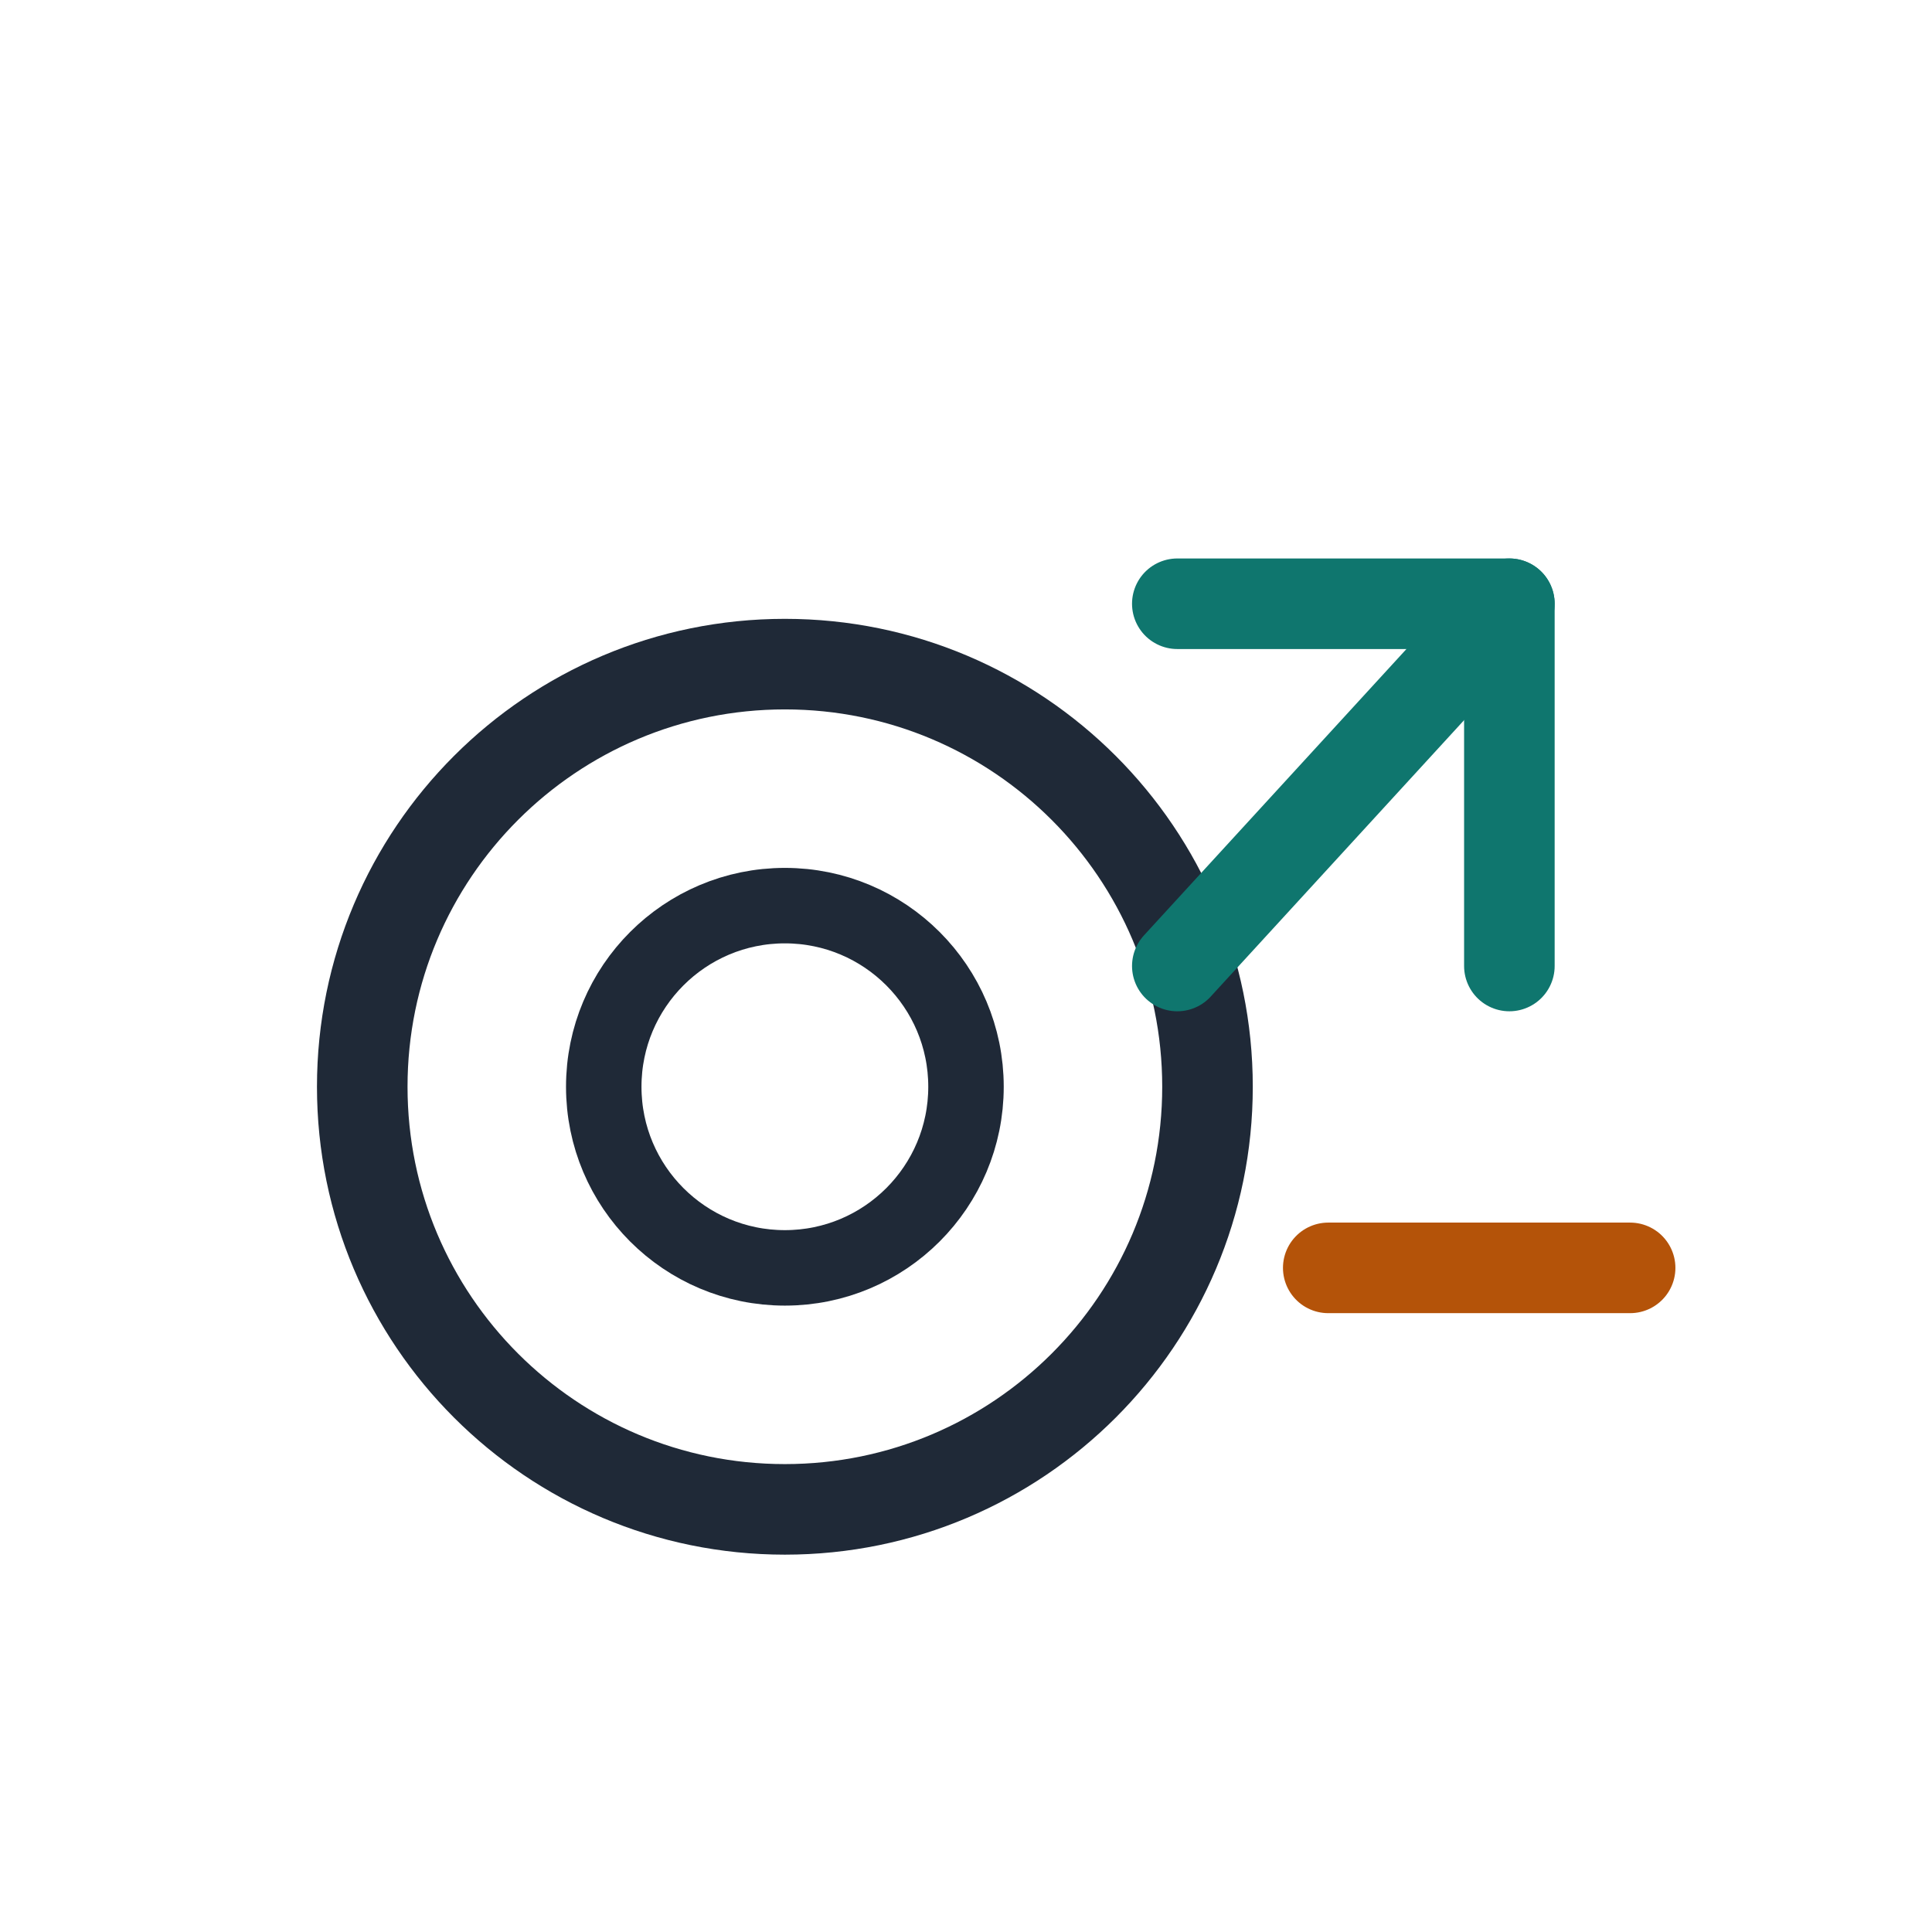
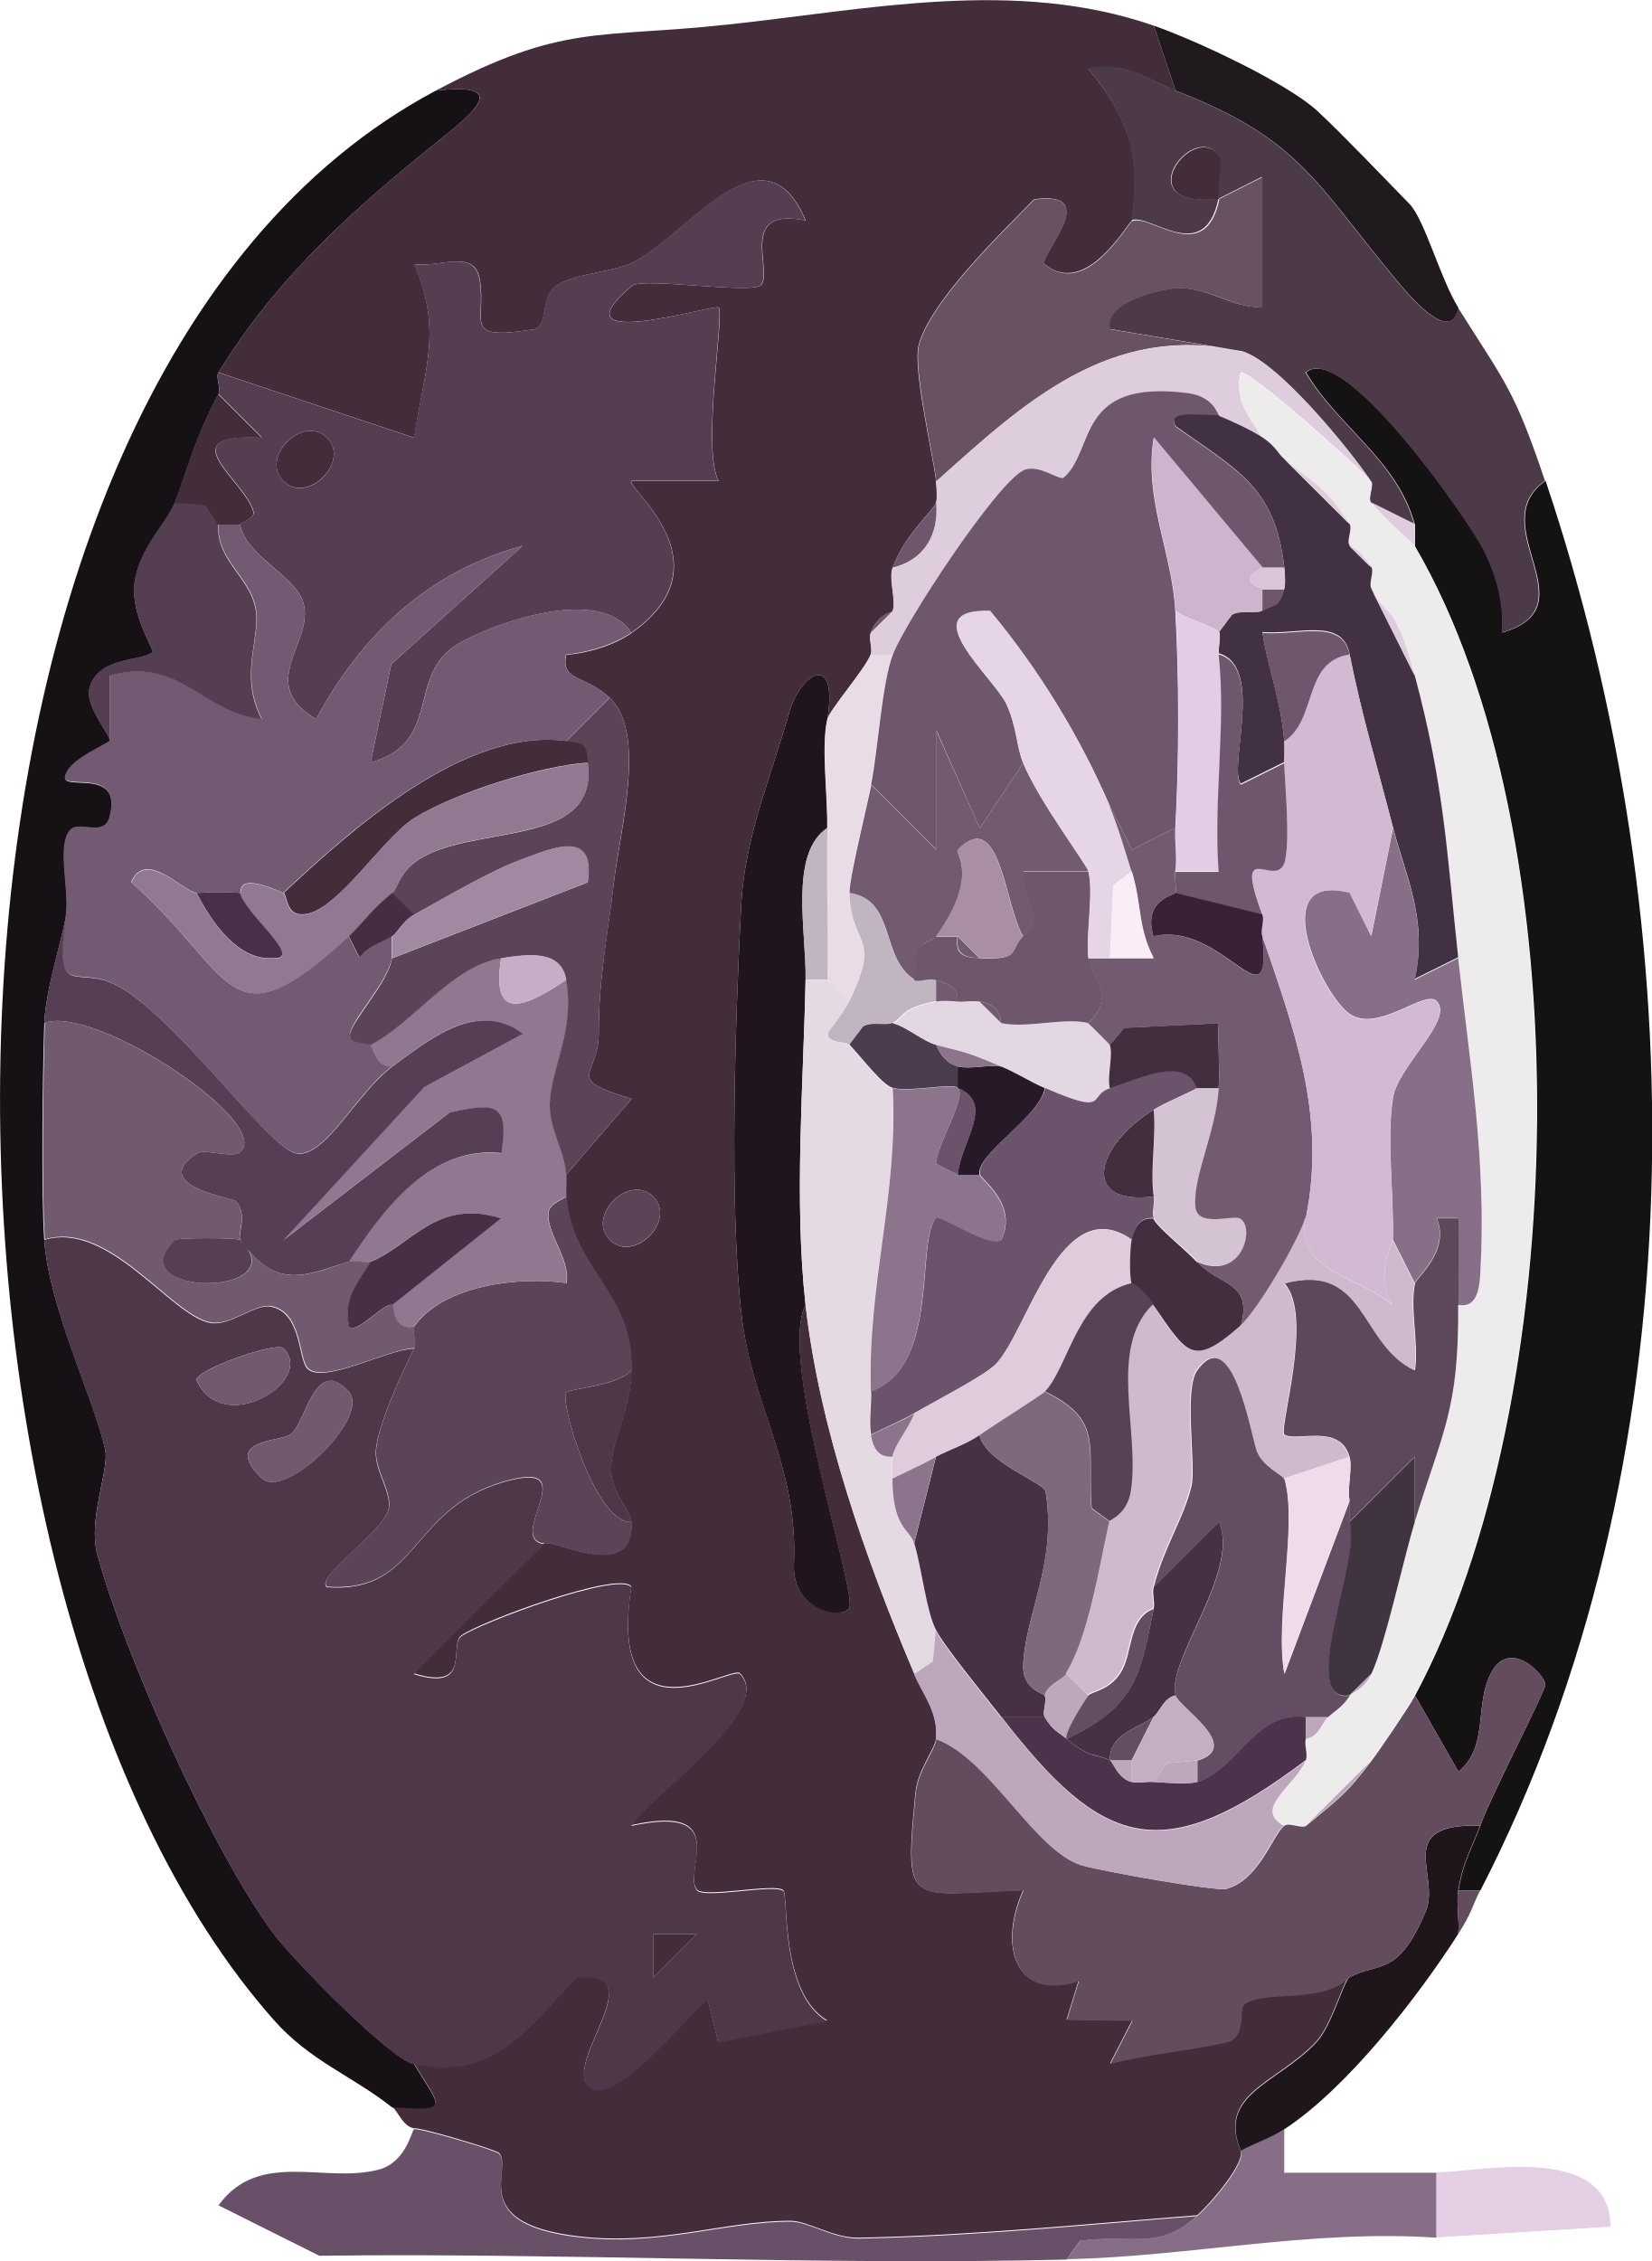
- <svg xmlns="http://www.w3.org/2000/svg" viewBox="0 0 64 64" fill="none">
-   <circle cx="26" cy="36" r="14" stroke="#1f2937" stroke-width="3" />
-   <circle cx="26" cy="36" r="6" stroke="#1f2937" stroke-width="2.5" />
-   <path d="M39 20h11v12" stroke="#0f766e" stroke-width="3" stroke-linecap="round" stroke-linejoin="round" />
-   <path d="M39 32 50 20" stroke="#0f766e" stroke-width="3" stroke-linecap="round" />
-   <path d="M44 42h10" stroke="#b45309" stroke-width="3" stroke-linecap="round" />
+ <svg xmlns="http://www.w3.org/2000/svg" id="Layer_1" data-name="Layer 1" viewBox="0 0 56.7 77.59">
+   <defs>
+     <style>
+       .cls-1 {
+         fill: #715a70;
+       }
+ 
+       .cls-2 {
+         fill: #5d485b;
+       }
+ 
+       .cls-3 {
+         fill: #e9dce7;
+       }
+ 
+       .cls-4 {
+         fill: #deccdd;
+       }
+ 
+       .cls-5 {
+         fill: #7e687c;
+       }
+ 
+       .cls-6 {
+         fill: #cdb5cd;
+       }
+ 
+       .cls-7 {
+         fill: #866f87;
+       }
+ 
+       .cls-8 {
+         fill: #dbc6d9;
+       }
+ 
+       .cls-9 {
+         fill: #decedd;
+       }
+ 
+       .cls-10 {
+         fill: #6e566d;
+       }
+ 
+       .cls-11 {
+         fill: #e6d5e7;
+       }
+ 
+       .cls-12 {
+         fill: #efdceb;
+       }
+ 
+       .cls-13 {
+         fill: #634c5e;
+       }
+ 
+       .cls-14 {
+         fill: #151214;
+       }
+ 
+       .cls-15 {
+         fill: #907990;
+       }
+ 
+       .cls-16 {
+         fill: #20191d;
+       }
+ 
+       .cls-17 {
+         fill: #917992;
+       }
+ 
+       .cls-18 {
+         fill: #725a70;
+       }
+ 
+       .cls-19 {
+         fill: #e5cfe5;
+       }
+ 
+       .cls-20 {
+         fill: #685068;
+       }
+ 
+       .cls-21 {
+         fill: #634d62;
+       }
+ 
+       .cls-22 {
+         fill: #452d43;
+       }
+ 
+       .cls-23 {
+         fill: #ceb9cf;
+       }
+ 
+       .cls-24 {
+         fill: #c6afc6;
+       }
+ 
+       .cls-25 {
+         fill: #c3afc3;
+       }
+ 
+       .cls-26 {
+         fill: #a98ea6;
+       }
+ 
+       .cls-27 {
+         fill: #423142;
+       }
+ 
+       .cls-28 {
+         fill: #553e52;
+       }
+ 
+       .cls-29 {
+         fill: #d1bad2;
+       }
+ 
+       .cls-30 {
+         fill: #5c4458;
+       }
+ 
+       .cls-31 {
+         fill: #4b3d4d;
+       }
+ 
+       .cls-32 {
+         fill: #271928;
+       }
+ 
+       .cls-33 {
+         fill: #574157;
+       }
+ 
+       .cls-34 {
+         fill: #4d3a49;
+       }
+ 
+       .cls-35 {
+         fill: #563e55;
+       }
+ 
+       .cls-36 {
+         fill: #a189a2;
+       }
+ 
+       .cls-37 {
+         fill: #d4c4d3;
+       }
+ 
+       .cls-38 {
+         fill: #392138;
+       }
+ 
+       .cls-39 {
+         fill: #4c334b;
+       }
+ 
+       .cls-40 {
+         fill: #463144;
+       }
+ 
+       .cls-41 {
+         fill: #4d3748;
+       }
+ 
+       .cls-42 {
+         fill: #473046;
+       }
+ 
+       .cls-43 {
+         fill: #c2b5c2;
+       }
+ 
+       .cls-44 {
+         fill: #e3cde4;
+       }
+ 
+       .cls-45 {
+         fill: #412e3f;
+       }
+ 
+       .cls-46 {
+         fill: #432d3b;
+       }
+ 
+       .cls-47 {
+         fill: #483048;
+       }
+ 
+       .cls-48 {
+         fill: #e5dae4;
+       }
+ 
+       .cls-49 {
+         fill: #161115;
+       }
+ 
+       .cls-50 {
+         fill: #edebec;
+       }
+ 
+       .cls-51 {
+         fill: #685162;
+       }
+ 
+       .cls-52 {
+         fill: #e3d7e4;
+       }
+ 
+       .cls-53 {
+         fill: #20151c;
+       }
+ 
+       .cls-54 {
+         fill: #faedf5;
+       }
+ 
+       .cls-55 {
+         fill: #bda7bc;
+       }
+ 
+       .cls-56 {
+         fill: #725b72;
+       }
+ 
+       .cls-57 {
+         fill: #1e161b;
+       }
+ 
+       .cls-58 {
+         fill: #3f343f;
+       }
+ 
+       .cls-59 {
+         fill: #866e86;
+       }
+ 
+       .cls-60 {
+         fill: #6b546b;
+       }
+ 
+       .cls-61 {
+         fill: #8c758c;
+       }
+     </style>
+   </defs>
+   <path class="cls-20" d="M14.21,73.07c.13-.07,2.82.72,2.92.84.5.56-1.12,2.4,2.7,2.86,2.8.34,5.08-.54,7.31-.53.62,0,1.46.59,2.35.58,3.95-.08,7.67-.46,11.6-.77-1.35,1.2-2.2.61-4.02.85l-.46.64c-8.54.21-17.38-.24-25.65-.13l-3.46-1.73c1.4-1.93,3.68-.73,5.51-1.23.93-.25,1.12-1.34,1.2-1.38Z" />
+   <path class="cls-59" d="M44.08,73.07v1.49c1.73,0,3.49,0,5.23,0v2.23c-4.33-.29-8.41.64-12.69.74l.46-.64c1.82-.24,2.66.35,4.02-.85.48-.42,1.67-1.81,1.49-2.23.48-.26,1.03-.45,1.49-.74Z" />
+   <path class="cls-19" d="M49.3,74.55c1.36,0,5.96-1.07,5.98,1.86l-5.98.37v-2.23Z" />
+   <g>
+     <path class="cls-46" d="M39.6.88l.75,2.23c-.99-.38-1.74-1.02-2.99-.74,1.41,1.69,1.8,2.96,1.49,5.21-.16.07-1.56,2.65-2.99,1.49-.27-.23,2.05-2.57-.37-2.23-1.15,1.18-3.53,3.47-3.95,4.97-.23.8.47,3.71.59,4.7.03.21.05.62,0,.74-.16.35-1.09,1.12-1.49,2.23-.14.39.14,1.13,0,1.49-.02.05-.49.07-.75.74-.08.22.08.52,0,.74-.18.49-1.42,1.91-1.49,2.23.37-2.36-.93-1.59-1.32-.2-.63,2.22-1.52,4.27-1.64,6.58-.2,3.84-.42,10.25.01,14.05.36,3.14,1.95,5.15,1.8,8.57-.07,1.54,1.56,1.9,1.89,1.52.34-.4-2.47-8.6-1.49-10.42.48,4.2,2.05,8.7,3.73,12.65.31.73.84,1.32.75,2.23-.04.37-.63,1.07-.71,1.86-.38,4.02-.29,3.49,3.7,3.34-.85,1.88-.31,3.82,1.9,3.11l-.41,1.33,2.25.03-.76,1.48c1.28-.34,2.73-.45,3.99-.74.71-.16.39-1.14.62-1.31.67-.5,2.69,0,3.6-.92-.2.11-.6,1.66-1.14,2.23-1.33,1.41-3.4,1.77-2.59,3.72.17.42-1.01,1.81-1.49,2.23-3.93.31-7.65.69-11.6.77-.89.02-1.73-.57-2.35-.58-2.23-.01-4.5.87-7.31.53-3.82-.46-2.2-2.3-2.7-2.86-.1-.11-2.79-.91-2.92-.84-.4-.09-.54-.58-.75-.74,2.03.12,1.67.04.75-1.49,2.83.58,3.86-1.23,5.6-2.97,2.62-.26-.42,2.86.37,3.72s3.44-2.42,4.11-2.97l.36,1.48,3.74-.74c-1.61-.95-1.33-4.28-1.5-4.46-.25-.27-2.73.28-2.97-.03-.5-.64,1.23-2.97-2.25-2.21.6-.97,4.96-3.97,3.73-5.21-.3-.3-4.59,2.55-3.73-2.98-.41-.56-5.19,1.21-5.83,1.68-.45.32.38,1.93-1.64,1.3l4.48-4.46c.37-.14,3.11,1.36,2.99-.74-.02-.35-.72-1.04-.7-1.84.03-1.01.68-2,.7-3.37.04-2.71-2.03-3.4-2.24-5.95-.01-.25.01-.5,0-.74l2.25-2.61c-2.38-.72-1.13-.76-1.13-2.22,0-1.94.3-3.36.52-5.2s1.13-5.13-.14-6.34c-.82-.79-1.71-.56-1.49-1.48.73-.05,1.65-.33,2.24-.75,3.38-2.38-.23-5.02,0-5.21h2.99c-.6-1.1.21-5.74,0-5.96-.13-.13-5.75,1.61-2.98-.74.36-.31,4.22.31,4.45-.04.37-.55-.8-2.69,1.52-2.2-1.4-3.28-3.81.18-5.75,1.34-.74.45-2.03.42-2.76.86-.65.39-.3,1.45-.82,1.53-2.53.4-1.61-.24-1.86-1.71-.18-1.07-1.39-.39-2.25-.53.99,2.3.33,3.65,0,5.96l-6.72-2.24c2.09-3.4,4.8-5.75,7.84-8.18,1.18-.95,1.94-1.75-.38-1.49,4.37-2.32,5.52-1.78,10.04-2.27,4.79-.51,9.84-1.61,14.6.04ZM22.42,41.06c-.82-.81-2.31.67-1.49,1.49s2.31-.67,1.49-1.49Z" />
+     <path class="cls-14" d="M48.56,17.99c-.6-2.21-2.63-3.34-3.73-5.21,1.28-1.12,5.64,5.12,6.14,6.16.43.89.66,1.78.59,2.77,3.08-.89-.67-3.69,1.49-5.21,5.15,15.33,5.27,33.81-2.24,48.38h-.75c.16-1.01.46-1.43.75-2.23.39-1.09,2.22-4.57,2.23-4.84.01-.3-1.22-1.65-1.87-.38-.57,1.1-.06,2.5-1.11,3.37l-1.49-2.61c5.39-10.06,5.78-29.56,0-39.44v-.74Z" />
+     <path class="cls-49" d="M14.96,3.11c2.31-.26,1.56.54.38,1.49-3.04,2.43-5.75,4.78-7.84,8.18-.11.18.1.54,0,.74-.87,1.68-.94,2.26-1.49,3.72-.27.72-1.23,1.56-1.39,2.78-.14,1.11.71,2.29.61,2.37-.39.32-1.89.14-2.16,1.25-.15.61.76,1.62.7,1.79-.03.1-1.3.6-1.49,1.12-.4.73,1.97-.35,1.49,1.49-.19.74-1.06.08-1.37.47-.44.55,0,2.05-.13,2.89-.1.7-.71,2.58-.75,3.72-.06,1.81-.11,5.92,0,7.44.17,2.35,1.75,5.55,2.09,7.18.15.7-.6,2.39-.27,3.6.91,3.38,3.91,10.13,6.04,13,.66.89,4.01,4.32,4.83,4.49.92,1.53,1.28,1.61-.75,1.49-1.36-1.08-2.82-1.59-4.07-3.01C-3.78,54.43-4.12,13.24,14.96,3.11Z" />
+     <path class="cls-34" d="M40.34,3.11c4.23,1.63,4.8,3.15,7.45,6.34.23.28,2.01,2.57,2.25,1.1,1.63,2.6,1.93,2.8,2.99,5.95-2.16,1.52,1.59,4.32-1.49,5.21.08-.99-.16-1.88-.59-2.77-.5-1.04-4.86-7.28-6.14-6.16,1.11,1.87,3.13,3,3.73,5.21l-1.49-.74c-.12-.15.12-.6,0-.74-.8-1.18-3.28-4.2-4.48-4.47l-4.48-.75c-.24-.87,1.53-1.3,2.04-1.38,1.25-.18,2.01.65,3.18.63v-4.47s-1.49.75-1.49.75c-.08-.43.15-1.27,0-1.49-.85-1.21-3.2,1.83,0,1.49-.48,2.34-2.38.47-2.99.74.31-2.25-.08-3.52-1.49-5.21,1.24-.28,2,.36,2.99.74Z" />
+     <path class="cls-16" d="M39.6.88c1.47.51,4.6,1.98,5.63,2.94.87.81,2.28,2.29,3.15,3.18.52.54,1.06,2.57,1.67,3.55-.24,1.47-2.02-.82-2.25-1.1-2.65-3.19-3.22-4.71-7.45-6.34l-.75-2.23Z" />
+     <path class="cls-57" d="M50.8,62.65c-.29.8-.59,1.22-.75,2.23-.07.47.05,1.01,0,1.49-1.39,2.17-3.82,5.3-5.97,6.7-.46.3-1.01.48-1.49.74-.81-1.95,1.26-2.31,2.59-3.72.54-.57.94-2.12,1.14-2.23.97-.55,1.66.03,2.62-2.28.51-1.22-1.14-3.01,1.86-2.93Z" />
+     <path class="cls-13" d="M50.05,66.37c.05-.48-.07-1.02,0-1.49h.75c-.26.51-.28.76-.75,1.49Z" />
+     <path class="cls-41" d="M1.52,42.55c2.22-.67,4.34,2.61,5.7,2.85.69.12,1.51-.66,2.07-.56,1.06.2.94,1.78,1.25,2.12.53.57,2.77-.66,3.67-.68-.44.87-1.24,2.63-1.31,3.48-.06.69.54,1.43.44,2.01-.14.79-2.56,2.34-2.12,2.7,3.26.23,2.79-2.85,6.37-3.69,2.34-.55-.23,2.04,1.09,2.21l-4.48,4.46c2.01.63,1.19-.98,1.64-1.3.64-.46,5.42-2.24,5.83-1.68-.86,5.53,3.43,2.68,3.73,2.98,1.23,1.24-3.13,4.24-3.73,5.21,3.49-.76,1.75,1.58,2.25,2.21.24.31,2.72-.24,2.97.03.17.18-.12,3.51,1.5,4.46l-3.74.74-.36-1.48c-.67.55-3.31,3.85-4.11,2.97s2.25-3.97-.37-3.72c-1.74,1.74-2.78,3.55-5.6,2.97-.82-.17-4.17-3.6-4.83-4.49-2.13-2.87-5.13-9.63-6.04-13-.33-1.22.42-2.9.27-3.6-.35-1.63-1.92-4.83-2.09-7.18ZM9.73,46.27c-.25-.25-3.14.78-2.98,1.11.91,1.96,4.09,0,2.98-1.11ZM11.97,47.76c-1.17-1.29-1.48,1.13-2.01,1.47-.39.25-2.35.18-.97,1.5.8.76,3.75-2.12,2.98-2.97ZM23.92,66.37h-1.49s0,1.49,0,1.49l1.49-1.49Z" />
+     <path class="cls-28" d="M7.49,12.78l6.72,2.24c.34-2.31,1-3.65,0-5.96.85.14,2.06-.54,2.25.53.25,1.47-.66,2.11,1.86,1.71.52-.08.17-1.14.82-1.53.73-.44,2.02-.41,2.76-.86,1.94-1.17,4.35-4.62,5.75-1.34-2.32-.49-1.15,1.65-1.52,2.2-.23.35-4.09-.27-4.45.04-2.76,2.36,2.85.61,2.98.74.21.22-.59,4.86,0,5.95h-2.99c-.23.19,3.38,2.83,0,5.21-1.06-1.64-4.74-.33-5.95.39-1.8,1.08-.51,3.37-3,4.07l.71-3.38,4.51-4.06c-3.23.87-5.55,3.07-7.09,5.95-2.08-1.23-.07-2.62-.43-3.97-.25-.95-2-1.63-2.18-2.72,0-.03.51-.23.47-.41-.25-1.08-2.97-2.72.28-2.57l-1.49-1.49c.1-.2-.11-.57,0-.74ZM11.22,15.02c-.82-.81-2.31.67-1.49,1.49s2.31-.67,1.49-1.49Z" />
+     <path class="cls-56" d="M8.24,17.99c.18,1.09,1.93,1.78,2.18,2.72.36,1.35-1.65,2.75.43,3.97,1.54-2.88,3.86-5.08,7.09-5.95l-4.51,4.06-.71,3.38c2.49-.7,1.21-2.99,3-4.07,1.21-.73,4.9-2.03,5.95-.39-.59.41-1.51.69-2.24.75-.22.92.67.7,1.49,1.48l-1.49,1.49c-3.48-.48-7.37,3.03-9.71,5.21-1.7-.76-1.4,0-1.49,0-.83-.06-1.41.01-1.49,0-.47-.06-1.75-1.52-2.24-.37,3.63,3.22,3.27,5.71,7.46,1.86l.37.73c.27-.4.75-.5,1.12-.73v.74c-.12.82-1.42,2.16-1.44,2.63-.02.34.63.27.7.35.18.22.18.73.75.74-1.22.89-2.35,3.25-3.35,2.97s-4.19-4.81-6.18-5.79c-1.35-.66-2.09.59-1.67-2.39.12-.84-.32-2.34.13-2.89.31-.38,1.18.27,1.37-.47.47-1.84-1.9-.76-1.49-1.49.19-.52,1.46-1.02,1.49-1.12v-2.23c2.38-.69,3.22,1.29,5.23,1.49-.71-1.39-.17-2.47-.18-3.48-.01-1.32-1.39-1.85-1.31-3.21h.75Z" />
+     <path class="cls-13" d="M50.8,62.65c-3-.09-1.35,1.7-1.86,2.93-.96,2.31-1.66,1.74-2.62,2.28-.92.93-2.93.42-3.6.92-.23.17.09,1.15-.62,1.31-1.26.29-2.71.4-3.99.74l.76-1.48-2.25-.03.41-1.33c-2.21.71-2.75-1.23-1.9-3.11-3.99.14-4.08.67-3.7-3.34.08-.79.67-1.49.71-1.86,1.84.66,3.37,3.83,4.99,4.33.62.19,4.64.91,4.97.81,1.14-.32,1.58-1.86,1.99-2.17.16-.12.6.12.75,0,1.07-.9,1.31-1,2.24-2.23.31-.41,1.3-1.87,1.49-2.23l1.49,2.61c1.05-.87.54-2.27,1.11-3.37.66-1.27,1.88.08,1.87.38,0,.27-1.85,3.75-2.23,4.84Z" />
+     <path class="cls-30" d="M21.68,47.02c-.46.53-2.1.63-2.24.76-.25.23.97,4.52,2.24,4.45.13,2.1-2.62.61-2.99.74-1.33-.17,1.25-2.76-1.09-2.21-3.59.85-3.11,3.92-6.37,3.69-.44-.36,1.98-1.9,2.12-2.7.1-.58-.5-1.32-.44-2.01.07-.85.87-2.61,1.31-3.48.1-.21-.11-.58,0-.74.99-1.41,3.57-1.73,5.23-1.49.14-.84-.76-1.79-.61-2.47.07-.3.62-.45.61-.51.21,2.55,2.28,3.24,2.24,5.95Z" />
+     <path class="cls-53" d="M28.4,24.69c-.21.94.02,2.59,0,3.72-1.33.88-.71,3.59-.75,5.21-.07,3.5-.4,7.59,0,11.16-.97,1.82,1.84,10.02,1.49,10.42s-1.96.02-1.89-1.52c.15-3.42-1.45-5.43-1.8-8.57-.43-3.8-.21-10.21-.01-14.05.12-2.31,1.01-4.36,1.64-6.58.39-1.39,1.69-2.16,1.32.2Z" />
+     <path class="cls-51" d="M41.84,6.83l1.49-.75v4.47c-1.17.01-1.93-.81-3.18-.63-.51.07-2.28.51-2.04,1.38l4.48.75c-4.48-1-7.45,1.78-10.45,4.47-.12-.99-.81-3.9-.59-4.7.42-1.5,2.8-3.79,3.95-4.97,2.42-.34.09,2,.37,2.23,1.43,1.17,2.82-1.41,2.99-1.49.6-.28,2.5,1.59,2.99-.74Z" />
+     <path class="cls-15" d="M17.2,32.88c-.33,2.09.66,1.81,2.24.74.31,1.74-.53,3.04-.56,4.24-.02.9.52,1.62.56,2.45.01.25-.01.5,0,.74,0,.06-.54.2-.61.51-.15.68.75,1.63.61,2.47-1.65-.24-4.24.08-5.23,1.49-.78.15-.7-.73-.75-.74l3.73-2.97c-2.21-.7-3.08.93-4.48,1.49-.21.08-.51-.07-.75,0,1.18-1.79,2.79-3.98,5.23-3.72.27-1.7-.17-1.75-1.78-1.39l-5.69,4.37,4.82-5.24,3.39-1.83c-1.57-1.21-3.24.21-4.48,1.12-.56-.01-.57-.52-.75-.74,1.46-.74,2.79-2.71,4.48-2.98Z" />
+     <path class="cls-48" d="M29.14,34.37c-.21.43-.73,1.06-.74,1.12-.02.32.63.25.74.37.39.41,1.15,1.4,1.49,1.49.21,3.64-.87,6.72-.75,10.42.02.49-.08,1.05,0,1.49s.25.79.75.74c-.04.23,0,.51,0,.74,0,1.73.59,1.73.75,2.23.26.84.41,2.32.75,2.98l-.1,1.05-.65.44c-1.68-3.96-3.26-8.45-3.73-12.65-.4-3.57-.07-7.66,0-11.16h.75l.75.74Z" />
+     <path class="cls-30" d="M20.93,23.95c1.27,1.21.35,4.48.14,6.34s-.52,3.26-.52,5.2c0,1.47-1.25,1.5,1.13,2.22l-2.25,2.61c-.04-.83-.58-1.55-.56-2.45.03-1.2.87-2.51.56-4.24-.18-1.01-1.22-.9-2.24-.74-1.69.27-3.02,2.24-4.48,2.98-.06-.08-.72-.01-.7-.35.03-.46,1.33-1.81,1.44-2.63l6.72-2.61c.28-1.87-1.27-1.15-2.28-.78-1.07.39-2.62,1.31-3.69,1.9l-.75-.74c.23-.18.22-.85,1.24-1.34,2.02-.97,5.85-.36,5.48-3.13-.09-.67-.08-.65-.75-.74l1.49-1.49Z" />
+     <path class="cls-55" d="M34.37,58.93c3.49,4.52,5.52,5.21,10.45,1.49-.36.89-1.83,1.66-.75,2.23-.41.3-.85,1.85-1.99,2.17-.33.09-4.35-.62-4.97-.81-1.62-.51-3.15-3.67-4.99-4.33.09-.91-.44-1.5-.75-2.23l.65-.44.1-1.05c.29.57,1.68,2.26,2.24,2.98Z" />
+     <path class="cls-9" d="M42.58,12.04c1.2.27,3.68,3.29,4.48,4.47-.39-.45-4.28-3.94-4.48-3.72-.21.97.28,1.46.74,2.23-.42-.28-1.02-.54-1.49-.74-.07-.03-.17-.66-1.09-.77-3.85-.49-3.16,1.95-4.25,2.9-.14.12-.87-.5-1.38-.25-.95.46-4.08,5.26-4.48,6.31h-.75c.08-.22-.08-.53,0-.74l.75-.74c.14-.36-.14-1.1,0-1.49,1.08-.26,1.6-1.14,1.49-2.23.05-.12.03-.53,0-.74,3-2.69,5.97-5.47,10.45-4.47Z" />
+     <path class="cls-3" d="M30.64,22.46c-.37.98-.51,3.27-.75,4.47-.15.75-.76,3.25-.75,3.72.07,1.9,1.12,1.43,0,3.72l-.75-.74c.03-1.73-.04-3.48,0-5.21.02-1.13-.21-2.78,0-3.72.07-.32,1.32-1.75,1.49-2.23h.75Z" />
+     <path class="cls-41" d="M21.68,52.23c-1.27.06-2.49-4.22-2.24-4.45.14-.13,1.78-.22,2.24-.76-.02,1.38-.68,2.37-.7,3.37-.02.8.68,1.48.7,1.84Z" />
+     <path class="cls-30" d="M22.42,41.06c.82.81-.67,2.3-1.49,1.49s.67-2.3,1.49-1.49Z" />
+     <path class="cls-10" d="M30.64,19.48c.4-1.11,1.34-1.88,1.49-2.23.1,1.09-.41,1.97-1.49,2.23Z" />
+     <path class="cls-10" d="M29.89,21.71c.26-.68.73-.7.75-.74l-.75.74Z" />
+     <path class="cls-50" d="M47.06,16.5c.12.14-.12.59,0,.74.52.66,1.44,1.4,1.49,1.49,5.78,9.88,5.39,29.38,0,39.44-.19.36-1.19,1.82-1.49,2.23l-2.24,2.23c-.14.12-.59-.12-.75,0-1.08-.57.39-1.34.75-2.23.08-.2-.06-.5,0-.74.43-.08.53-.54.75-.74.26-.25.48-.35.75-.74.07-.1.47-.17.75-.74.47-.98,1.11-3.98,1.49-5.21.96-3.11,1.52-3.82,1.49-7.44.64.11.72-.55.76-1.09.23-3.9-.36-7.24-.76-10.81s-.48-5.9-1.49-9.67c-.69-2.58-.9-1.88-1.49-2.98-.1-.19.1-.55,0-.74-.38-.69-.72-.7-.75-.74-.11-.17.11-.57,0-.74-.88-1.36-1.2-1.36-2.24-2.23-.19-.16-.29-.44-.75-.74-.46-.78-.95-1.26-.74-2.23.2-.22,4.09,3.27,4.48,3.72Z" />
+     <path class="cls-9" d="M48.56,17.99v.74c-.05-.09-.97-.83-1.49-1.49l1.49.74Z" />
+     <path class="cls-1" d="M1.52,35.11c1.68-.68,7.96,3.49,6.7,4.44-.27.2-1.2-.14-1.46.03-1.68,1.1,1.21,1.53,1.32,1.63.43.41.06,1.19.17,1.34-.08-.08-2.16-.08-2.24,0-1.98,1.98,4.22,1.98,2.24,0,1.26,1.8,2.32,1.18,3.73.74.24-.07.54.08.75,0-.46.78-.95,1.26-.74,2.23.25.3,1.2-.84,1.49-.74.05.02-.03.89.75.74-.11.16.1.54,0,.74-.89.03-3.14,1.25-3.67.68-.31-.34-.19-1.92-1.25-2.12-.56-.1-1.38.68-2.07.56-1.37-.24-3.48-3.52-5.7-2.85-.11-1.52-.06-5.64,0-7.44Z" />
+     <path class="cls-28" d="M7.49,17.99c-.08,1.36,1.29,1.89,1.31,3.21.01,1.02-.53,2.1.18,3.48-2.01-.2-2.84-2.18-5.22-1.49v2.23c.05-.17-.85-1.17-.7-1.79.28-1.11,1.77-.93,2.16-1.25.1-.08-.75-1.26-.61-2.37.16-1.22,1.11-2.06,1.39-2.78l1.05.07.44.67Z" />
+     <path class="cls-35" d="M8.24,42.55c1.98,1.98-4.22,1.98-2.24,0,.08-.08,2.16-.08,2.24,0Z" />
+     <path class="cls-35" d="M2.27,31.39c-.41,2.99.32,1.73,1.67,2.39,1.98.97,5.19,5.51,6.18,5.79s2.13-2.08,3.35-2.97,2.91-2.32,4.48-1.12l-3.39,1.83-4.82,5.24,5.69-4.37c1.61-.36,2.04-.31,1.78,1.39-2.44-.26-4.05,1.93-5.23,3.72-1.42.43-2.47,1.06-3.73-.74-.1-.15.27-.92-.17-1.34-.11-.1-3-.53-1.32-1.63.26-.17,1.19.17,1.46-.03,1.26-.96-5.01-5.12-6.7-4.44.04-1.14.64-3.02.75-3.72Z" />
+     <path class="cls-46" d="M7.49,13.53l1.49,1.49c-3.25-.15-.53,1.49-.28,2.57.04.18-.47.38-.47.41h-.75l-.44-.67-1.05-.07c.56-1.47.62-2.04,1.49-3.72Z" />
+     <path class="cls-46" d="M41.84,6.83c-3.2.35-.86-2.7,0-1.49.15.22-.08,1.06,0,1.49Z" />
+     <path class="cls-1" d="M11.97,47.76c.77.85-2.18,3.74-2.98,2.97-1.38-1.32.59-1.25.97-1.5.53-.34.85-2.77,2.01-1.47Z" />
+     <path class="cls-1" d="M9.73,46.27c1.11,1.12-2.07,3.07-2.98,1.11-.15-.33,2.74-1.36,2.98-1.11Z" />
+     <polygon class="cls-46" points="23.92 66.37 22.43 67.86 22.43 66.37 23.92 66.37" />
+     <path class="cls-46" d="M11.22,15.02c.82.81-.67,2.3-1.49,1.49s.67-2.3,1.49-1.49Z" />
+     <path class="cls-17" d="M20.18,26.18c.37,2.77-3.46,2.16-5.48,3.13-1.02.49-1.01,1.16-1.24,1.34-.79.63-1.01,1.05-1.49,1.49-4.19,3.85-3.83,1.36-7.46-1.86.48-1.14,1.77.31,2.24.37.54,1.06,1.44,2.32,2.61,2.24,1.11.08-.94-1.51-1.12-2.24.09,0-.21-.76,1.49,0,.09.04.1.61.44.71,1.16.33,2.88-2.56,4.06-3.29,1.36-.84,4.26-1.77,5.95-1.89Z" />
+     <path class="cls-46" d="M19.44,25.43c.67.09.66.08.75.74-1.68.11-4.59,1.05-5.95,1.89-1.19.73-2.9,3.62-4.06,3.29-.34-.1-.35-.67-.44-.71,2.34-2.18,6.22-5.69,9.71-5.21Z" />
+     <path class="cls-36" d="M14.21,31.39c1.07-.59,2.63-1.51,3.69-1.9,1.01-.37,2.56-1.09,2.28.78l-6.72,2.61v-.74c.17-.1.34-.52.75-.74Z" />
+     <path class="cls-47" d="M8.24,30.64c.18.73,2.23,2.31,1.12,2.24-1.17.08-2.07-1.18-2.61-2.24.09.01.67-.06,1.49,0Z" />
+     <path class="cls-22" d="M14.21,31.39c-.41.23-.58.64-.75.74-.37.23-.85.34-1.12.73l-.37-.73c.48-.44.71-.86,1.49-1.49l.75.74Z" />
+     <path class="cls-55" d="M44.82,62.65l2.24-2.23c-.93,1.24-1.17,1.33-2.24,2.23Z" />
+     <path class="cls-43" d="M28.4,33.62h-.75c.03-1.62-.58-4.32.75-5.21-.04,1.73.03,3.48,0,5.21Z" />
+     <path class="cls-42" d="M12.72,43.3c1.4-.56,2.26-2.19,4.48-1.49l-3.73,2.97c-.29-.1-1.24,1.04-1.49.74-.21-.97.28-1.46.74-2.23Z" />
+     <path class="cls-24" d="M19.44,33.62c-1.58,1.07-2.57,1.35-2.24-.74,1.02-.16,2.06-.27,2.24.74Z" />
+     <path class="cls-60" d="M41.09,37.34c-.49.26-1.02.46-1.49.74-2.02,1.24-2.52,3.3,0,2.98.04.26-.07.55,0,.74-.47-.05-.67.33-.75.74-2.45-1.72-3.59,3.17-4.67,4.27-.4.41-2.07,1.26-2.79,1.68-.48.28-1,.49-1.49.74-.08-.44.02-1,0-1.49,2.4-.86,1.51-5.2,2.24-5.96.12-.12,1.91,1.08,2.24.75.56-1.22-.71-2.05-.74-2.23-.14-.72,2.08-2,2.24-2.98,2.23.97,1.43.24,2.24,0,1.11-.33,2.58-1.12,2.99,0Z" />
+     <path class="cls-40" d="M33.62,49.25c.22.95,2.22,1.63,2.27,1.93.4,2.46-.69,4.17-.77,5.95-.04.85.72.99.74,1.05.08.25-.1.58,0,.74h-1.49c-.56-.72-1.95-2.41-2.24-2.98-.34-.65-.49-2.13-.75-2.98l.75-2.98c.48-.25,1.06-.44,1.49-.74Z" />
+     <path class="cls-61" d="M32.88,37.34c.32.3-.76,2-.75,2.6l.75.38h.75c.04.18,1.3,1.01.74,2.23-.32.33-2.12-.87-2.24-.75-.73.76.16,5.1-2.24,5.96-.12-3.7.95-6.78.75-10.42.58.16,2.05-.18,2.24,0Z" />
+     <path class="cls-4" d="M38.85,42.55c-.06.33-.08,1.22,0,1.49-1.88.41-2.15,2.83-2.99,3.72-.09.1-1.73,1.13-2.24,1.49-.43.3-1.01.49-1.49.74s-.99.5-1.49.74c0-.24-.04-.52,0-.74.09-.46.57-1,.75-1.49.72-.43,2.39-1.28,2.79-1.68,1.08-1.1,2.22-5.99,4.67-4.27Z" />
+     <path class="cls-31" d="M30.64,35.11c.51.14,1.04.63,1.49.74.14.34.38.66.75.74v.74c-.19-.18-1.66.16-2.24,0-.35-.09-1.1-1.08-1.49-1.49l.47-.62c.33-.19.77-.01,1.02-.13Z" />
+     <path class="cls-43" d="M31.38,33.62c.16.1.5-.08.75,0v.74c-1.22.21-1.15.59-1.49.74-.26.12-.7-.06-1.02.13l-.47.62c-.11-.11-.76-.05-.74-.37,0-.07.53-.69.74-1.12,1.12-2.29.07-1.82,0-3.72,1.61.24,1.04,2.24,2.24,2.98Z" />
+     <path class="cls-61" d="M31.38,52.97c-.15-.5-.74-.5-.75-2.23.5-.24,1-.48,1.49-.74l-.75,2.98Z" />
+     <path class="cls-61" d="M30.64,49.99c-.5.04-.67-.3-.75-.74.49-.26,1.02-.46,1.49-.74-.17.49-.66,1.03-.75,1.49Z" />
+     <path class="cls-39" d="M35.86,58.93c.29.47.43.48.75.74.85.7.92.48,1.49.74.11.05.27.63.75.74.21.05.49-.02.75,0,.42.03,1.2.09,1.49,0,1.41-.45,1.99-2.47,3.73-2.23v.74c-.06.24.08.54,0,.74-4.93,3.72-6.96,3.03-10.45-1.49h1.49Z" />
+     <path class="cls-10" d="M41.84,14.27c-.68,0-1.81-.18-1.49.37,2.06,1.48,3.43,2.05,3.73,4.84h-.75l-3.73-4.46c-.35,2.11.63,3.92.74,5.95.13,2.33.13,5.11,0,7.44l-1.49.75-.75-1.49c-1.04-2.4-2.43-4.68-4.11-6.7-2.69-.09.15,2.31.56,3.2.35.75.35,1.48.57,2.01l-1.49,2.24-1.49-3.36v4.09s-2.24-2.23-2.24-2.23c.24-1.2.37-3.48.75-4.47.4-1.06,3.53-5.85,4.48-6.31.51-.24,1.24.37,1.38.25,1.09-.95.4-3.39,4.25-2.9.92.12,1.02.74,1.09.77Z" />
+     <path class="cls-27" d="M41.84,14.27c.48.2,1.07.47,1.49.74.46.3.55.58.75.74l2.24,2.23c.11.18-.11.57,0,.74l.75.74c.1.19-.1.55,0,.74l1.49,2.98c1.01,3.78,1.09,5.97,1.49,9.67l-1.49.74c.45-2.07-.31-3.5-.75-5.21-.52-2.02-1.08-3.87-1.49-5.95-.25-1.25-1.77-.64-2.99-.74.21,1.33.63,2.3.75,3.72.02.25,0,.5,0,.74l-1.49.74c-.45-.53.82-4.01-.75-4.47-.03-.27.08-.63,0-.74l.45-.6c.33-.18.8,0,1.04-.14.46-.26.55-.08.75-.74.05-.17.02-.53,0-.74-.31-2.79-1.68-3.36-3.73-4.84-.32-.56.82-.37,1.49-.37Z" />
+     <path class="cls-18" d="M29.89,26.92l2.24,2.23v-4.09s1.5,3.36,1.5,3.36l1.49-2.24c.54,1.32,2.18,3.49,2.24,3.72h-2.24c.07,1.43.86,1.32,0,2.23-.63-1-.77-4.48-2.24-2.97-.12.12.76.88-.74,2.97-.12.16-.52.18-.62.5l-.12.99c-1.2-.74-.63-2.73-2.24-2.98-.02-.47.6-2.97.75-3.72Z" />
+     <path class="cls-7" d="M47.81,28.41c.44,1.71,1.2,3.14.75,5.21l1.49-.74c.39,3.58.98,6.91.76,10.81-.03.54-.12,1.21-.76,1.09,0-.99,0-1.99,0-2.98h-.74c.46,1.13-.71,2.04-.75,2.23l-.75-1.49c.04-1.56-.22-3.39,0-4.85.16-1.1,2.13-2.71,1.5-3.34-.41-.41-2.03,1.13-3,.43s-2.87-4.88.02-4.15l.74,1.49.75-3.72Z" />
+     <path class="cls-21" d="M39.6,54.46c.36-1.39,1.07-2.43,1.3-3.48.16-.72-.28-3.31.2-3.96,1.23-1.69,1.86,2.24,2.07,2.8.19.51.88.81.92.93.47,1.57-.34,4.84,0,6.7l2.24-5.95v.74c.41,1.33-1.82,6.21,0,5.95-.26.4-.49.5-.75.74h-.75c-1.74-.24-2.33,1.79-3.73,2.23v-.74c1.58-.47-.65-1.85-.75-2.23-.32-1.21,2.23-4.25,1.49-5.95l-2.24,2.23Z" />
+     <path class="cls-2" d="M50.05,44.78c.03,3.62-.54,4.34-1.49,7.44v-2.23s-2.24,2.23-2.24,2.23v-.74c-.08-.47.11-1.09,0-1.49-.32-1.16-1.83-.5-2.23-.76-.22-.14,1.02-4.08,0-5.19,2.82-.76,2.57,2.08,4.48,2.98.13-.94-.18-2.12,0-2.98.04-.19,1.21-1.1.75-2.23h.74c.01.99,0,1.99,0,2.98Z" />
+     <path class="cls-58" d="M48.56,52.23c-.38,1.23-1.02,4.23-1.49,5.21l-.75.74c-1.82.26.41-4.63,0-5.95l2.24-2.23v2.23Z" />
+     <path class="cls-9" d="M48.56,23.2l-1.49-2.98c.6,1.1.8.4,1.49,2.98Z" />
+     <path class="cls-9" d="M46.32,17.99l-2.24-2.23c1.04.87,1.36.87,2.24,2.23Z" />
+     <path class="cls-55" d="M46.32,58.18l.75-.74c-.28.57-.68.64-.75.74Z" />
+     <path class="cls-9" d="M47.06,19.48l-.75-.74s.37.05.75.74Z" />
+     <path class="cls-55" d="M44.82,59.67v-.74h.75c-.21.21-.31.67-.75.74Z" />
+     <path class="cls-52" d="M32.13,34.37c.22-.04.52-.02.75,0,.25.02.51-.04.75,0l.75.74c.86.19,2.19-.21,2.99,0,.05.01.73.7.75.74.13.34-.09,1.03,0,1.49-.81.24-.01.97-2.24,0-.51-.22-.98-.53-1.49-.74-1.01-.43-1.02-.44-2.24-.74-.45-.11-.98-.61-1.49-.74.34-.16.28-.54,1.49-.74Z" />
+     <path class="cls-37" d="M41.84,37.34c-.09,1.49-.89,3.02-.8,4.06.07.75,1.29.26,1.54.41.52.33.04,2.17-1.48,1.48-.34-.38-1.4-1.21-1.49-1.49-.07-.19.04-.48,0-.74-.13-.93.09-2.01,0-2.98.47-.29,1.01-.48,1.49-.74h.75Z" />
+     <path class="cls-45" d="M41.09,43.3c.76.84,1.94.66,1.49,2.23-1.64,1.44-1.84.91-2.99-.74-.5-.73-.73-.69-.75-.74-.08-.27-.06-1.16,0-1.49.08-.41.28-.8.75-.74.1.28,1.15,1.11,1.49,1.49Z" />
+     <path class="cls-45" d="M38.1,35.85l.48-.58,3.25-.16c-.03.74.04,1.49,0,2.23h-.75c-.41-1.12-1.88-.33-2.99,0-.09-.45.13-1.15,0-1.49Z" />
+     <path class="cls-32" d="M34.37,36.6c.51.21.98.52,1.49.74-.16.98-2.38,2.26-2.24,2.98h-.75c.1-1.16,1.3-2.44,0-2.98v-.74c.42.1,1.02-.07,1.49,0Z" />
+     <path class="cls-45" d="M39.6,41.06c-2.52.32-2.02-1.73,0-2.98.09.96-.13,2.05,0,2.98Z" />
+     <path class="cls-5" d="M35.86,47.76c2.04.99,1.44,1.9,1.6,4l.64.47c-.34,1.52-.72,4-1.49,5.21-.12.19-.65.36-.75.74-.02-.06-.78-.2-.74-1.05.08-1.78,1.16-3.49.77-5.95-.05-.3-2.05-.98-2.27-1.93.51-.36,2.15-1.39,2.24-1.49Z" />
+     <path class="cls-55" d="M37.36,58.18c-.23.32-.87,1.36-.75,1.49-.32-.26-.46-.28-.75-.74-.1-.16.08-.5,0-.74.09-.39.63-.56.75-.74l.75.74Z" />
+     <path class="cls-60" d="M32.88,40.32l-.75-.38c-.01-.6,1.07-2.3.75-2.6,1.3.54.1,1.81,0,2.98Z" />
+     <path class="cls-33" d="M39.6,44.78c-1.53,1.51-.44,4.29-.74,6.36-.12.85-.74,1.02-.75,1.08l-.64-.47c-.16-2.09.44-3.01-1.6-4,.83-.89,1.11-3.31,2.99-3.72.02.05.24.02.75.74Z" />
+     <path class="cls-61" d="M34.37,36.6c-.48-.07-1.07.1-1.49,0-.36-.09-.61-.41-.75-.74,1.22.3,1.23.32,2.24.74Z" />
+     <path class="cls-10" d="M37.36,29.9c.19.75-.08,2.05,0,2.98.04.54,1.01,1.27,0,2.23-.8-.21-2.12.19-2.99,0-.05-.01.08-.62-.75-.74-.24-.04-.5.02-.75,0,.02-.49-.33-.61-.75-.74-.25-.08-.59.1-.75,0l.12-.99c.1-.31.51-.34.62-.5h.75c-.08.6.19.72.75.74,1.44.07,1.02-.24,1.49-.74.86-.91.07-.8,0-2.23h2.24Z" />
+     <path class="cls-18" d="M32.88,34.37c-.23-.02-.53-.04-.75,0v-.74c.41.13.76.25.75.74Z" />
+     <path class="cls-40" d="M40.34,58.18c-.4.09-.54.58-.75.74-.49.39-1.53.57-1.49,1.49-.57-.27-.64-.04-1.49-.74,2.44-1.15,2.53-2.28,2.99-4.47.05-.24-.06-.52,0-.74l2.24-2.23c.73,1.7-1.81,4.74-1.49,5.95Z" />
+     <path class="cls-25" d="M41.09,60.41l-1.05.1-.44.64c-.26-.02-.53.05-.75,0v-.74l.75-1.49c.21-.17.34-.65.75-.74.1.39,2.32,1.76.75,2.23Z" />
+     <path class="cls-55" d="M41.09,60.41v.74c-.3.09-1.07.03-1.49,0l.44-.64,1.05-.1Z" />
+     <path class="cls-55" d="M38.85,61.16c-.48-.11-.64-.69-.75-.74h.75v.74Z" />
+     <path class="cls-11" d="M38.1,27.67c.21.49.56,1.62.75,2.23l-.64.48-.11,2.49h-.75c-.08-.93.19-2.23,0-2.98-.06-.23-1.7-2.41-2.24-3.72-.22-.53-.22-1.26-.57-2.01-.41-.89-3.25-3.29-.56-3.2,1.68,2.02,3.07,4.29,4.11,6.7Z" />
+     <path class="cls-44" d="M41.84,21.71c.08.12-.03.48,0,.74.26,2.35-.19,5.04,0,7.45h-1.49c.07-.47-.03-1,0-1.49.13-2.34.13-5.11,0-7.44.35.28,1.35.53,1.49.74Z" />
+     <path class="cls-6" d="M43.33,19.48c-.55.27-.58.51,0,.74v.74c-.24.13-.71-.04-1.04.14l-.45.6c-.15-.21-1.14-.46-1.49-.74-.11-2.03-1.09-3.85-.74-5.95l3.73,4.46Z" />
+     <path class="cls-18" d="M38.1,27.67l.75,1.49,1.49-.75c-.03.49.07,1.02,0,1.49-.04.26.06.54,0,.74-.03.09-1.12.21-.75,1.49,2.37-.54,4.06,3.22,3.74,0,1.08,3.18,2.21,6.13,1.49,9.68-.11.56-1.59,3.15-2.24,3.72.45-1.57-.74-1.39-1.49-2.23,1.52.69,2.01-1.16,1.48-1.48-.25-.15-1.47.33-1.54-.41-.09-1.04.71-2.57.8-4.06.04-.74-.03-1.49,0-2.23l-3.25.16-.48.58s-.7-.73-.75-.74c1.01-.96.04-1.7,0-2.23h2.24c-.55-1.06-.4-1.84-.75-2.98-.19-.61-.53-1.74-.75-2.23Z" />
+     <path class="cls-29" d="M47.81,28.41l-.75,3.72-.74-1.49c-2.89-.73-1,3.44-.02,4.15s2.59-.83,3-.43c.63.63-1.34,2.23-1.5,3.34-.21,1.46.05,3.29,0,4.85,0,.12-.63,1.18,0,2.23-1.03-.92-3.44-1.2-2.98-2.98.72-3.54-.42-6.49-1.49-9.68-.08-.23.08-.53,0-.74-1.07-2.85.57-.73.79-1.92.15-.84,0-2.3-.04-3.29,0-.25.02-.5,0-.74,1.15-.75.63-2.72,2.24-2.98.41,2.08.98,3.93,1.49,5.95Z" />
+     <path class="cls-10" d="M41.84,22.46c1.57.45.3,3.94.75,4.47l1.49-.74c.04.99.19,2.45.04,3.29-.22,1.19-1.85-.93-.79,1.92l-2.99-.74c.06-.2-.04-.49,0-.74h1.49c-.19-2.4.26-5.09,0-7.44Z" />
+     <path class="cls-10" d="M46.32,22.46c-1.61.25-1.09,2.23-2.24,2.98-.12-1.42-.54-2.39-.75-3.72,1.22.1,2.74-.51,2.99.74Z" />
+     <path class="cls-8" d="M44.08,19.48c.02.21.05.57,0,.74h-.75c-.58-.23-.55-.48,0-.74h.75Z" />
+     <path class="cls-10" d="M43.33,20.97v-.74h.75c-.2.66-.29.49-.75.74Z" />
+     <path class="cls-26" d="M32.13,32.13c1.5-2.1.63-2.85.74-2.97,1.48-1.51,1.61,1.97,2.24,2.97-.47.51-.06.82-1.49.74l-.75-.74h-.75Z" />
+     <path class="cls-23" d="M44.82,41.81c-.45,1.78,1.95,2.05,2.98,2.98-.63-1.06,0-2.11,0-2.23l.75,1.49c-.18.85.13,2.04,0,2.98-1.9-.89-1.65-3.74-4.48-2.98,1.03,1.11-.22,5.05,0,5.19.41.26,1.92-.4,2.23.76l-2.24.74c-.04-.12-.73-.42-.92-.93-.21-.56-.83-4.48-2.07-2.8-.47.65-.04,3.24-.2,3.96-.23,1.06-.94,2.1-1.3,3.48-.06.23.05.5,0,.74-.9.35-.7,1.54-1.15,2.22-.38.58-1.01.64-1.09.75l-.75-.74c.77-1.21,1.15-3.69,1.49-5.21.01-.06.63-.23.75-1.08.3-2.08-.79-4.85.74-6.36,1.15,1.65,1.35,2.19,2.99.74.65-.57,2.13-3.16,2.24-3.72Z" />
+     <path class="cls-12" d="M46.32,49.99c.11.4-.08,1.02,0,1.49l-2.24,5.95c-.34-1.86.47-5.13,0-6.7l2.24-.74Z" />
+     <path class="cls-18" d="M34.37,35.11l-.75-.74c.83.12.7.73.75.74Z" />
+     <path class="cls-21" d="M36.61,59.67c-.12-.13.51-1.16.75-1.49.08-.11.71-.17,1.09-.75.45-.68.25-1.87,1.15-2.22-.45,2.19-.55,3.32-2.99,4.47Z" />
+     <path class="cls-18" d="M33.62,32.88c-.55-.03-.82-.15-.75-.74l.75.74Z" />
+     <path class="cls-21" d="M38.85,60.41h-.75c-.04-.92,1-1.1,1.49-1.49l-.75,1.49Z" />
+     <path class="cls-54" d="M38.85,29.9c.35,1.14.2,1.92.75,2.97h-1.5s.11-2.49.11-2.49l.64-.48Z" />
+     <path class="cls-38" d="M43.33,31.39c.08.21-.08.52,0,.74.33,3.22-1.36-.55-3.74,0-.37-1.27.72-1.4.75-1.49l2.99.74Z" />
+   </g>
</svg>
